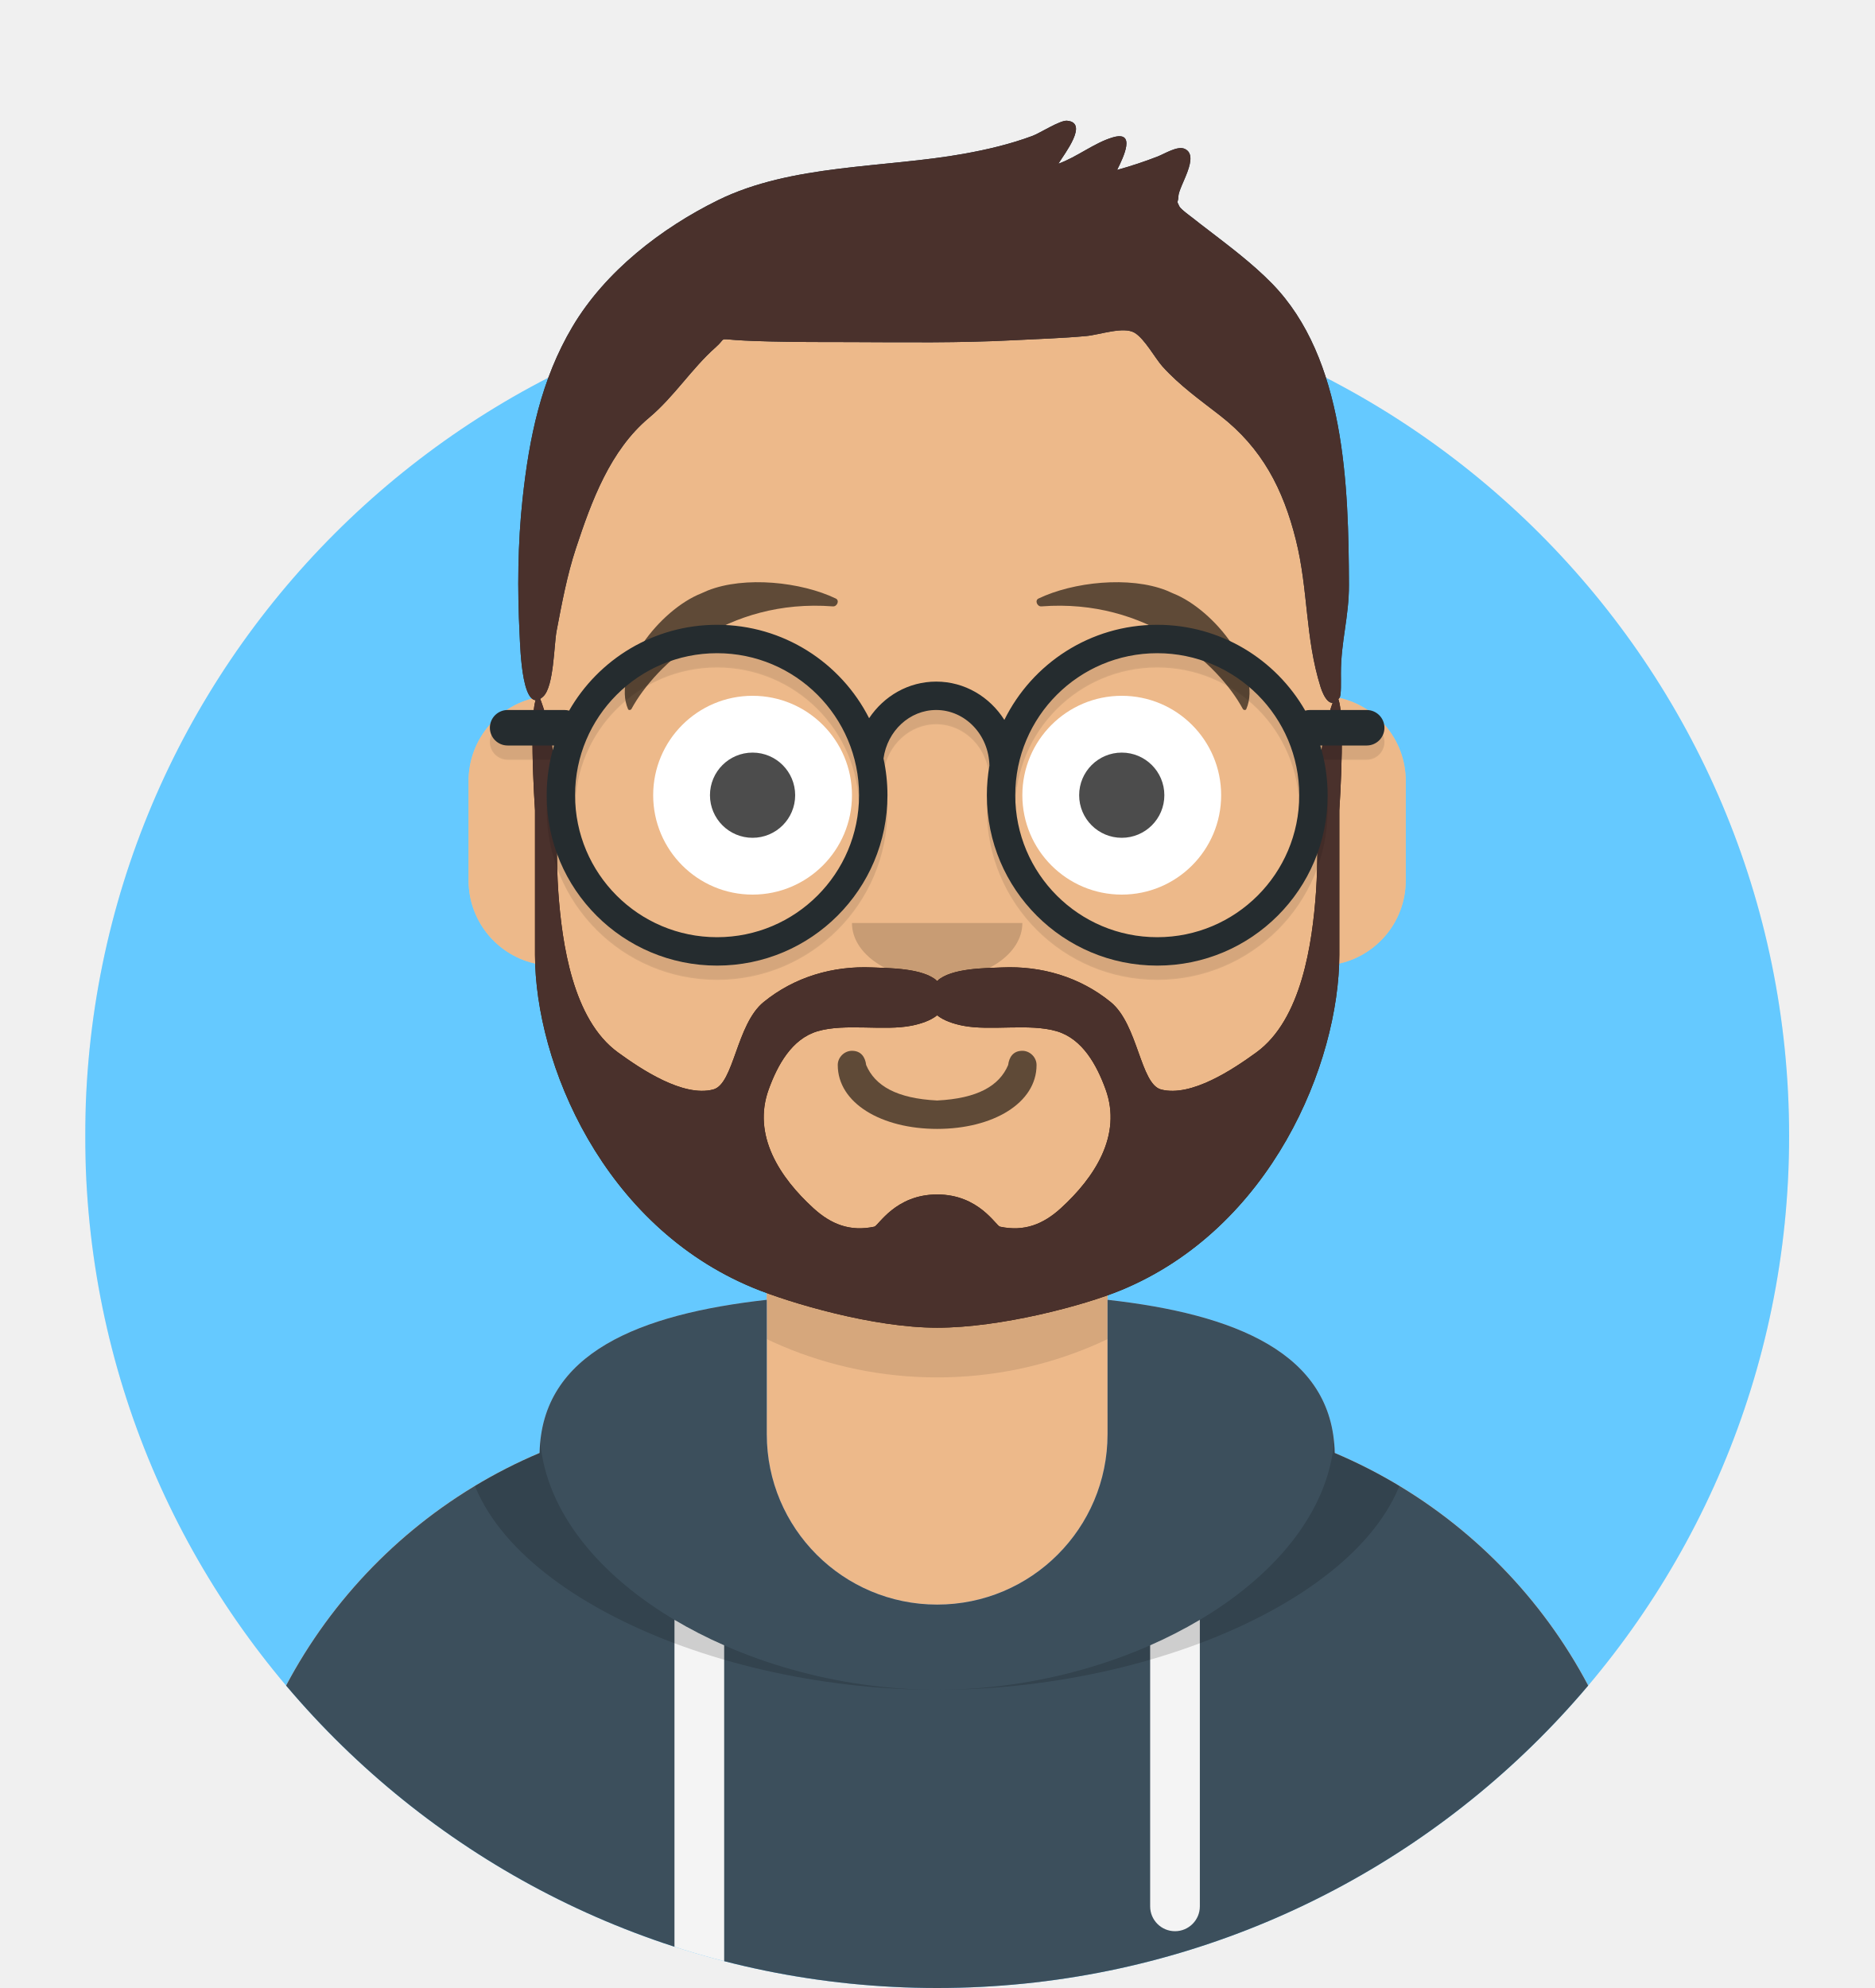
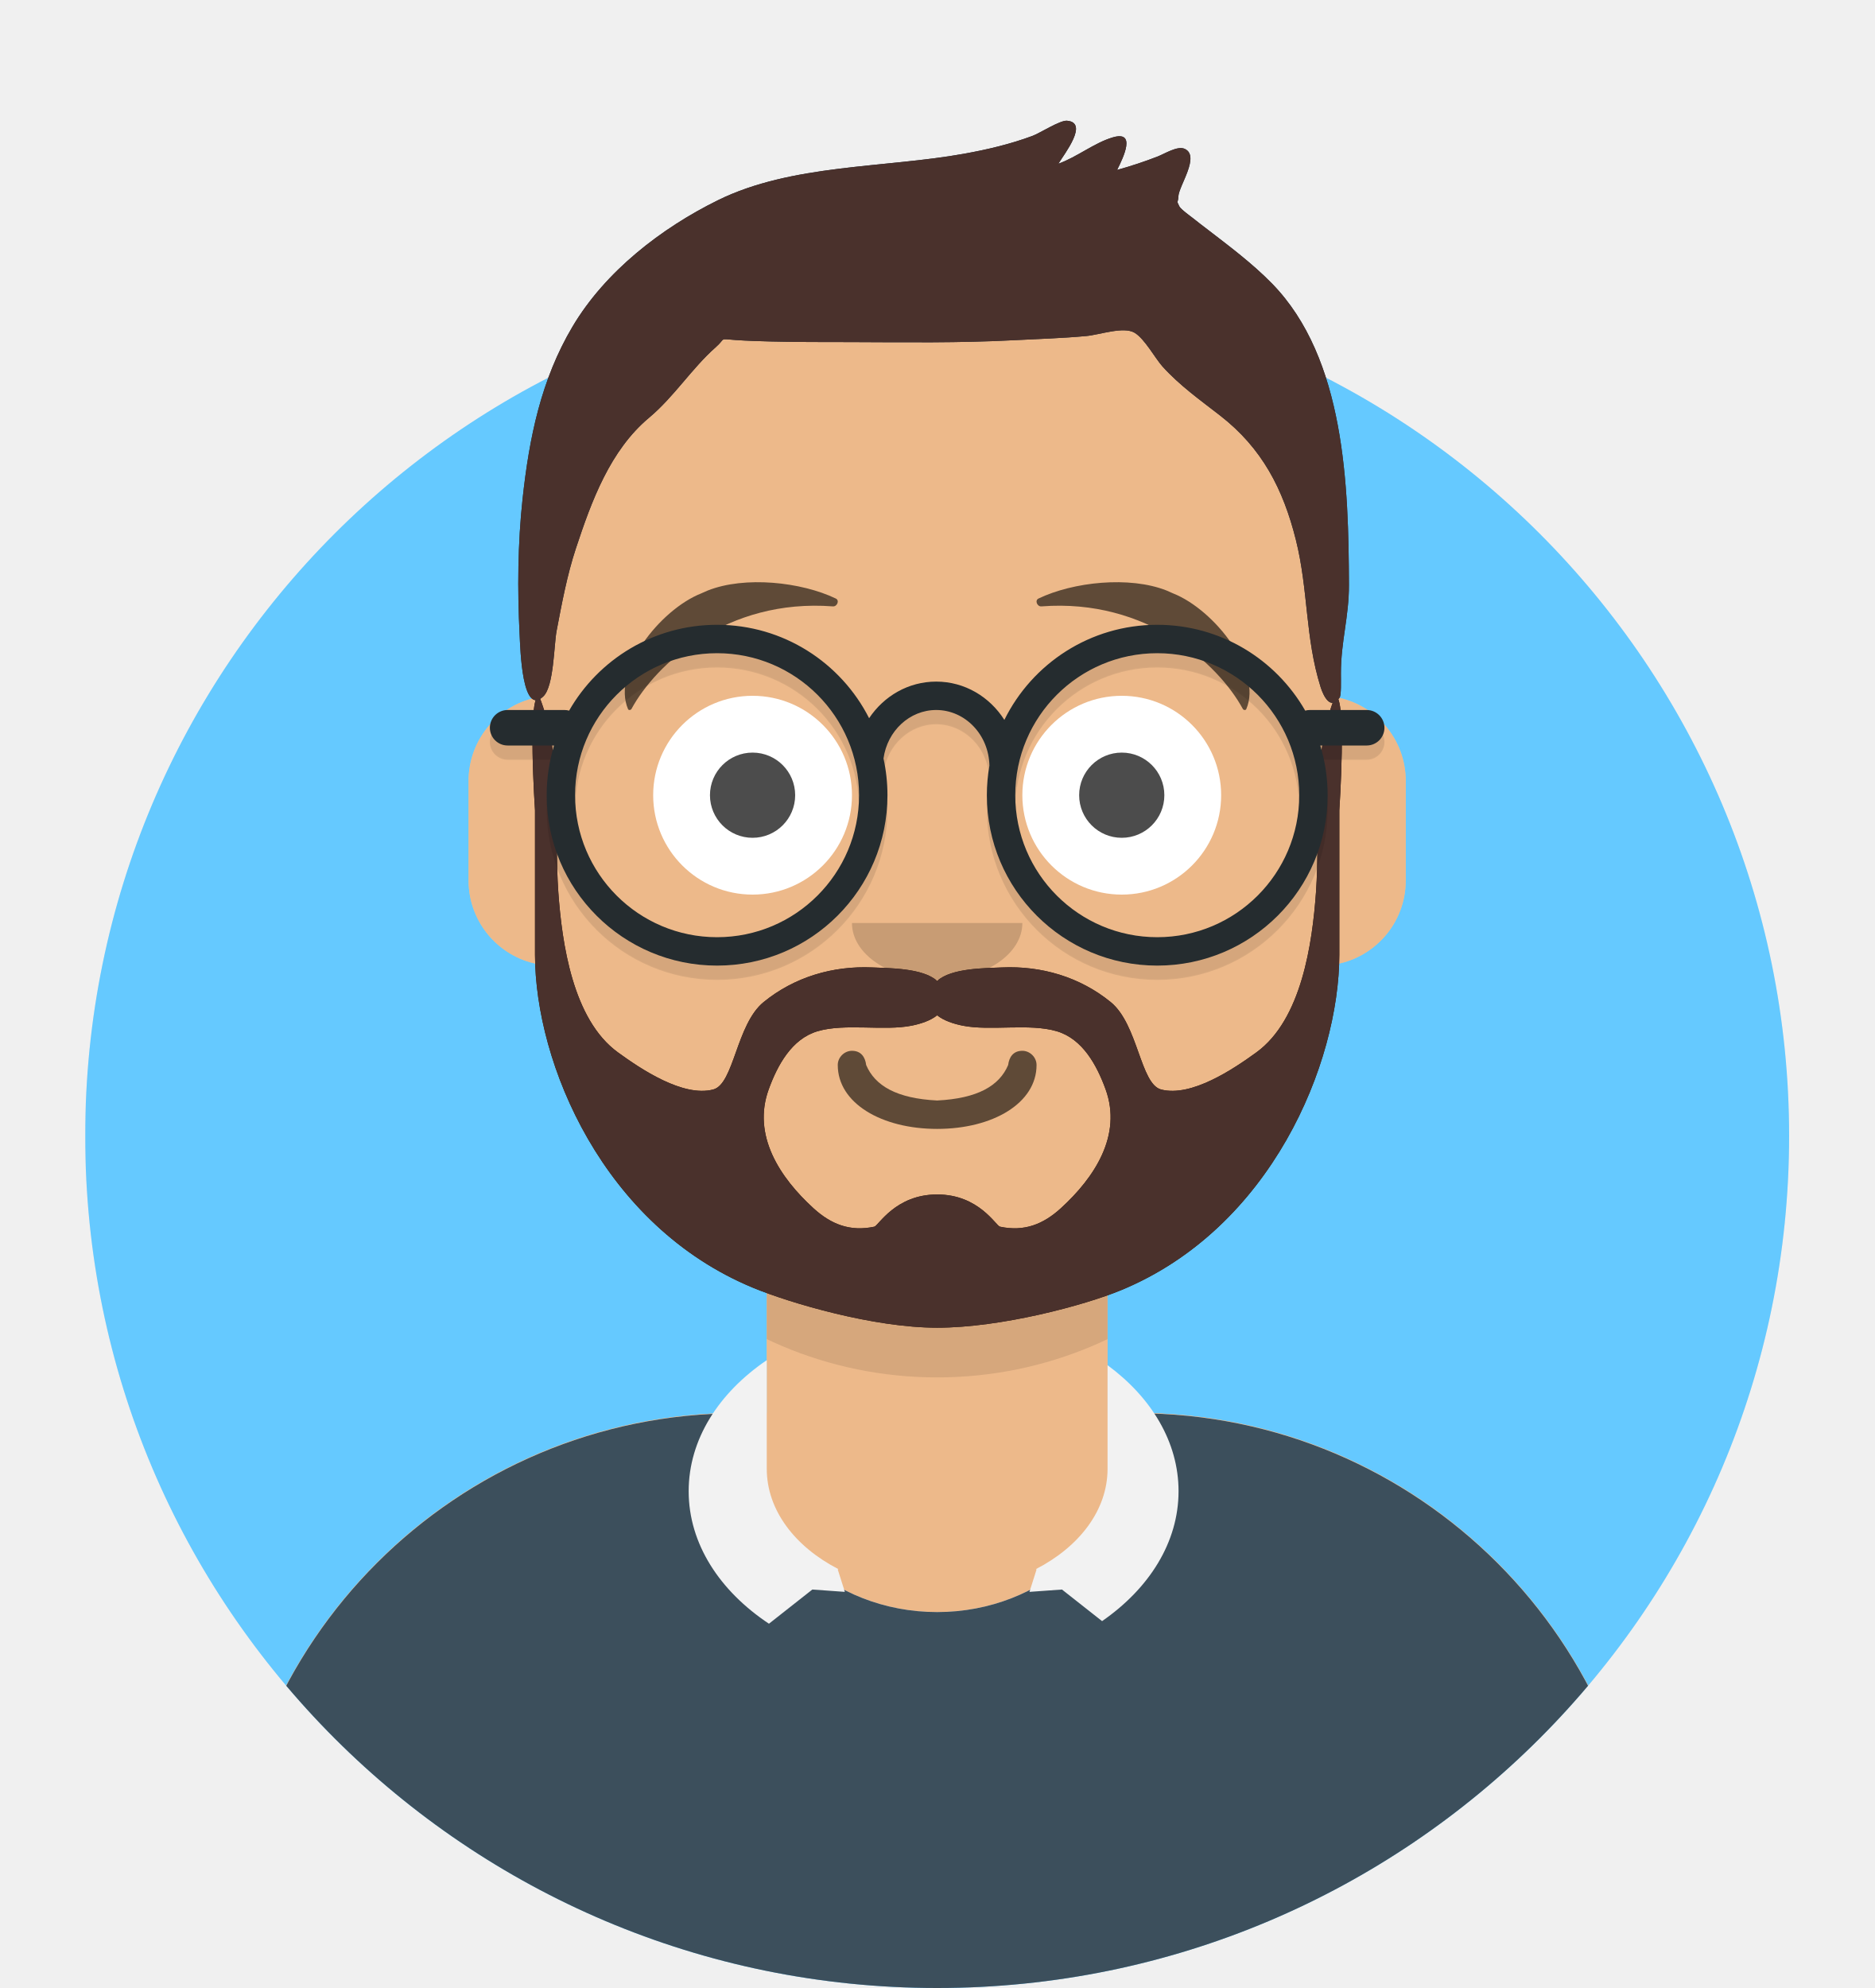
<svg xmlns="http://www.w3.org/2000/svg" xmlns:xlink="http://www.w3.org/1999/xlink" width="264px" height="280px" viewBox="0 0 264 280" version="1.1">
  <defs>
    <circle id="path-1" cx="120" cy="120" r="120" />
    <path d="M12,160 C12,226.274 65.726,280 132,280 C198.274,280 252,226.274 252,160 L264,160 L264,-1.42108547e-14 L-3.19744231e-14,-1.42108547e-14 L-3.19744231e-14,160 L12,160 Z" id="path-3" />
    <path d="M124,144.611 L124,163 L128,163 L128,163 C167.765,163 200,195.235 200,235 L200,244 L0,244 L0,235 C-4.86974701e-15,195.235 32.235,163 72,163 L72,163 L76,163 L76,144.611 C58.763,136.422 46.372,119.687 44.305,99.881 C38.48,99.058 34,94.052 34,88 L34,74 C34,68.054 38.325,63.118 44,62.166 L44,56 L44,56 C44,25.072 69.072,5.68137151e-15 100,0 L100,0 L100,0 C130.928,-5.68137151e-15 156,25.072 156,56 L156,62.166 C161.675,63.118 166,68.054 166,74 L166,88 C166,94.052 161.52,99.058 155.695,99.881 C153.628,119.687 141.237,136.422 124,144.611 Z" id="path-5" />
  </defs>
  <g id="Avataaar" stroke="none" stroke-width="1" fill="none" fill-rule="evenodd">
    <g transform="translate(-825, -1100)" id="Avataaar/Circle">
      <g transform="translate(825, 1100)">
        <g id="Circle" stroke-width="1" fill-rule="evenodd" transform="translate(12, 40)">
          <mask id="mask-2" fill="white">
            <use xlink:href="#path-1" />
          </mask>
          <use id="Circle-Background" fill="#E6E6E6" xlink:href="#path-1" />
          <g id="Color/Palette/Blue-01" mask="url(#mask-2)" fill="#65C9FF">
            <rect id="🖍Color" x="0" y="0" width="240" height="240" />
          </g>
        </g>
        <mask id="mask-4" fill="white">
          <use xlink:href="#path-3" />
        </mask>
        <g id="Mask" />
        <g id="Avataaar" stroke-width="1" fill-rule="evenodd" mask="url(#mask-4)">
          <g id="Body" transform="translate(32, 36)">
            <mask id="mask-6" fill="white">
              <use xlink:href="#path-5" />
            </mask>
            <use fill="#D0C6AC" xlink:href="#path-5" />
            <g id="Skin/👶🏽-03-Brown" mask="url(#mask-6)" fill="#EDB98A">
              <g transform="translate(-32, 0)" id="Color">
                <rect x="0" y="0" width="264" height="244" />
              </g>
            </g>
            <path d="M156,79 L156,102 C156,132.928 130.928,158 100,158 C69.072,158 44,132.928 44,102 L44,79 L44,94 C44,124.928 69.072,150 100,150 C130.928,150 156,124.928 156,94 L156,79 Z" id="Neck-Shadow" fill-opacity="0.1" fill="#000000" mask="url(#mask-6)" />
          </g>
-           <g id="Clothing/Hoodie" transform="translate(0, 170)">
+           <g id="Clothing/Collar-+-Sweater" transform="translate(0, 170)">
            <defs>
-               <path d="M108,13.071 C90.081,15.076 76.28,20.552 76.004,34.645 C50.146,45.568 32,71.165 32,100.999 L32,100.999 L32,110 L232,110 L232,100.999 C232,71.165 213.854,45.568 187.996,34.645 C187.72,20.552 173.919,15.076 156,13.071 L156,32 L156,32 C156,45.255 145.255,56 132,56 L132,56 C118.745,56 108,45.255 108,32 L108,13.071 Z" id="react-path-92" />
+               <path d="M105.192,29.052 L104,29.052 L104,29.052 C64.235,29.052 32,61.287 32,101.052 L32,110 L232,110 L232,101.052 C232,61.287 199.765,29.052 160,29.052 L160,29.052 L158.808,29.052 C158.935,30.035 159,31.036 159,32.052 C159,45.859 146.912,57.052 132,57.052 C117.088,57.052 105,45.859 105,32.052 C105,31.036 105.065,30.035 105.192,29.052 Z" id="react-path-1" />
            </defs>
-             <mask id="react-mask-93" fill="white">
-               <use xlink:href="#react-path-92" />
+             <mask id="react-mask-2" fill="white">
+               <use xlink:href="#react-path-1" />
            </mask>
-             <use id="Hoodie" fill="#B7C1DB" fill-rule="evenodd" xlink:href="#react-path-92" />
-             <g id="Color/Palette/Gray-01" mask="url(#react-mask-93)" fill-rule="evenodd" fill="#3C4F5C">
+             <use id="Clothes" fill="#E6E6E6" fill-rule="evenodd" xlink:href="#react-path-1" />
+             <g id="Color/Palette/Gray-01" mask="url(#react-mask-2)" fill-rule="evenodd" fill="#3C4F5C">
              <rect id="🖍Color" x="0" y="0" width="264" height="110" />
            </g>
-             <path d="M102,61.739 L102,110 L95,110 L95,58.15 C97.204,59.46 99.547,60.661 102,61.739 Z M169,58.15 L169,98.5 C169,100.433 167.433,102 165.5,102 C163.567,102 162,100.433 162,98.5 L162,61.739 C164.453,60.661 166.796,59.46 169,58.15 Z" id="Straps" fill="#F4F4F4" fill-rule="evenodd" mask="url(#react-mask-93)" />
-             <path d="M90.96,12.724 C75.909,15.571 65.5,21.243 65.5,32.308 C65.5,52.02 98.538,68 132,68 C165.462,68 198.5,52.02 198.5,32.308 C198.5,21.243 188.091,15.571 173.04,12.724 C182.125,16.074 188,21.706 188,31.077 C188,51.469 160.179,68 132,68 C103.821,68 76,51.469 76,31.077 C76,21.706 81.875,16.074 90.96,12.724 Z" id="Shadow" fill-opacity="0.16" fill="#000000" fill-rule="evenodd" mask="url(#react-mask-93)" />
+             <path d="M156,22.279 C162.182,26.835 166,33.106 166,40.028 C166,47.233 161.863,53.733 155.229,58.327 L149.579,53.876 L145,54.208 L146,51.057 L145.922,50.996 C152.022,47.853 156,42.7 156,36.877 L156,22.279 Z M108,21.571 C101.233,26.174 97,32.74 97,40.028 C97,47.426 101.362,54.08 108.308,58.692 L114.421,53.876 L119,54.208 L118,51.057 L118.078,50.996 C111.978,47.853 108,42.7 108,36.877 L108,21.571 Z" id="Collar" fill="#F2F2F2" fill-rule="evenodd" />
          </g>
          <g id="Face" transform="translate(76, 82)" fill="#000000">
            <g id="Mouth/Twinkle" transform="translate(2, 52)" fill-opacity="0.6" fill-rule="nonzero" fill="#000000">
              <path d="M40,16 C40,21.372 46.158,25 54,25 C61.842,25 68,21.372 68,16 C68,14.895 67.05,14 66,14 C64.707,14 64.13,14.905 64,16 C62.758,18.938 59.683,20.716 54,21 C48.317,20.716 45.242,18.938 44,16 C43.87,14.905 43.293,14 42,14 C40.95,14 40,14.895 40,16 Z" id="Mouth" />
            </g>
            <g id="Nose/Default" transform="translate(28, 40)" fill-opacity="0.16">
              <path d="M16,8 C16,12.418 21.373,16 28,16 L28,16 C34.627,16 40,12.418 40,8" id="Nose" />
            </g>
            <g id="Eyes/Surprised-😳" transform="translate(0, 8)">
              <circle id="The-White-Stuff" fill="#FFFFFF" cx="30" cy="22" r="14" />
              <circle id="Eye-Ball" fill="#FFFFFF" cx="82" cy="22" r="14" />
              <circle id="Eye" fill-opacity="0.7" fill="#000000" cx="30" cy="22" r="6" />
              <circle id="Eye" fill-opacity="0.7" fill="#000000" cx="82" cy="22" r="6" />
            </g>
            <g id="Eyebrow/Natural/Raised-Excited-Natural" fill-opacity="0.6">
              <path d="M22.766,1.578 L23.677,1.176 C28.919,-0.905 36.865,-0.033 41.723,2.299 C42.29,2.571 41.902,3.452 41.321,3.407 C26.402,2.256 16.358,11.553 12.946,17.847 C12.845,18.034 12.539,18.055 12.464,17.881 C10.156,12.562 16.913,3.896 22.766,1.578 Z" id="Eye-Browse-Reddit" />
              <path d="M80.766,1.578 L81.677,1.176 C86.919,-0.905 94.865,-0.033 99.723,2.299 C100.29,2.571 99.902,3.452 99.321,3.407 C84.402,2.256 74.358,11.553 70.946,17.847 C70.845,18.034 70.539,18.055 70.464,17.881 C68.156,12.562 74.913,3.896 80.766,1.578 Z" id="Eye-Browse-Reddit" transform="translate(85, 9) scale(-1, 1) translate(-85, -9) " />
            </g>
          </g>
          <g id="Top" stroke-width="1" fill-rule="evenodd">
            <defs>
-               <rect id="react-path-66" x="0" y="0" width="264" height="280" />
-               <path d="M180.15,39.92 C177.39,37.1 174.186,34.707 171.069,32.307 C170.382,31.777 169.683,31.261 169.011,30.712 C168.858,30.587 167.292,29.466 167.105,29.053 C166.654,28.06 166.915,28.833 166.977,27.649 C167.056,26.151 170.111,21.919 167.831,20.949 C166.828,20.522 165.04,21.658 164.078,22.033 C162.196,22.767 160.292,23.393 158.347,23.933 C159.279,22.076 161.055,18.359 157.716,19.354 C155.114,20.129 152.69,22.122 150.076,23.059 C150.941,21.642 154.4,17.248 151.274,17.002 C150.302,16.926 147.471,18.75 146.424,19.14 C143.287,20.305 140.083,21.059 136.79,21.653 C125.592,23.671 112.497,23.095 102.137,28.193 C94.149,32.124 86.263,38.222 81.648,45.988 C77.201,53.473 75.538,61.664 74.607,70.241 C73.924,76.536 73.868,83.043 74.188,89.36 C74.292,91.43 74.525,100.971 77.532,98.081 C79.03,96.642 79.019,90.828 79.396,88.86 C80.147,84.945 80.87,81.013 82.122,77.223 C84.328,70.544 86.931,63.43 92.427,58.83 C95.954,55.878 98.431,51.889 101.806,48.911 C103.322,47.574 102.165,47.713 104.603,47.889 C106.241,48.006 107.885,48.051 109.526,48.094 C113.322,48.193 117.124,48.168 120.921,48.181 C128.568,48.209 136.179,48.317 143.819,47.916 C147.214,47.739 150.618,47.642 154.004,47.328 C155.895,47.153 159.251,45.941 160.808,46.867 C162.233,47.714 163.713,50.482 164.736,51.615 C167.154,54.294 170.036,56.339 172.862,58.535 C178.757,63.115 181.732,68.867 183.523,76.023 C185.306,83.153 184.806,89.768 187.013,96.785 C187.402,98.018 188.429,100.145 189.695,98.239 C189.93,97.885 189.87,95.939 189.87,94.819 C189.87,90.3 191.014,86.908 191,82.359 C190.944,68.527 190.496,50.491 180.15,39.92 Z" id="react-path-65" />
-               <filter x="-0.8%" y="-2.0%" width="101.5%" height="108.0%" filterUnits="objectBoundingBox" id="react-filter-62">
+               <rect id="react-path-7" x="0" y="0" width="264" height="280" />
+               <path d="M180.15,39.92 C177.39,37.1 174.186,34.707 171.069,32.307 C170.382,31.777 169.683,31.261 169.011,30.712 C168.858,30.587 167.292,29.466 167.105,29.053 C166.654,28.06 166.915,28.833 166.977,27.649 C167.056,26.151 170.111,21.919 167.831,20.949 C166.828,20.522 165.04,21.658 164.078,22.033 C162.196,22.767 160.292,23.393 158.347,23.933 C159.279,22.076 161.055,18.359 157.716,19.354 C155.114,20.129 152.69,22.122 150.076,23.059 C150.941,21.642 154.4,17.248 151.274,17.002 C150.302,16.926 147.471,18.75 146.424,19.14 C143.287,20.305 140.083,21.059 136.79,21.653 C125.592,23.671 112.497,23.095 102.137,28.193 C94.149,32.124 86.263,38.222 81.648,45.988 C77.201,53.473 75.538,61.664 74.607,70.241 C73.924,76.536 73.868,83.043 74.188,89.36 C74.292,91.43 74.525,100.971 77.532,98.081 C79.03,96.642 79.019,90.828 79.396,88.86 C80.147,84.945 80.87,81.013 82.122,77.223 C84.328,70.544 86.931,63.43 92.427,58.83 C95.954,55.878 98.431,51.889 101.806,48.911 C103.322,47.574 102.165,47.713 104.603,47.889 C106.241,48.006 107.885,48.051 109.526,48.094 C113.322,48.193 117.124,48.168 120.921,48.181 C128.568,48.209 136.179,48.317 143.819,47.916 C147.214,47.739 150.618,47.642 154.004,47.328 C155.895,47.153 159.251,45.941 160.808,46.867 C162.233,47.714 163.713,50.482 164.736,51.615 C167.154,54.294 170.036,56.339 172.862,58.535 C178.757,63.115 181.732,68.867 183.523,76.023 C185.306,83.153 184.806,89.768 187.013,96.785 C187.402,98.018 188.429,100.145 189.695,98.239 C189.93,97.885 189.87,95.939 189.87,94.819 C189.87,90.3 191.014,86.908 191,82.359 C190.944,68.527 190.496,50.491 180.15,39.92 Z" id="react-path-6" />
+               <filter x="-0.8%" y="-2.0%" width="101.5%" height="108.0%" filterUnits="objectBoundingBox" id="react-filter-3">
                <feOffset dx="0" dy="2" in="SourceAlpha" result="shadowOffsetOuter1" />
                <feColorMatrix values="0 0 0 0 0   0 0 0 0 0   0 0 0 0 0  0 0 0 0.16 0" type="matrix" in="shadowOffsetOuter1" result="shadowMatrixOuter1" />
                <feMerge>
                  <feMergeNode in="shadowMatrixOuter1" />
                  <feMergeNode in="SourceGraphic" />
                </feMerge>
              </filter>
            </defs>
-             <mask id="react-mask-64" fill="white">
-               <use xlink:href="#react-path-66" />
+             <mask id="react-mask-5" fill="white">
+               <use xlink:href="#react-path-7" />
            </mask>
            <g id="Mask" />
-             <g id="Top/Short-Hair/Short-Flat" mask="url(#react-mask-64)">
+             <g id="Top/Short-Hair/Short-Flat" mask="url(#react-mask-5)">
              <g transform="translate(-1, 0)">
                <g id="Facial-Hair/Beard-Light" transform="translate(49, 72)">
                  <defs>
-                     <path d="M101.428,98.169 C98.915,100.463 96.237,101.494 92.853,100.773 C92.271,100.649 89.896,96.235 84,96.235 C78.103,96.235 75.729,100.649 75.147,100.773 C71.762,101.494 69.085,100.463 66.571,98.169 C61.846,93.856 57.917,87.908 60.278,81.419 C61.508,78.037 63.51,74.324 67.151,73.246 C71.038,72.096 76.497,73.244 80.415,72.458 C81.684,72.204 83.071,71.751 84,71 C84.929,71.751 86.316,72.204 87.585,72.458 C91.503,73.244 96.961,72.096 100.849,73.246 C104.49,74.324 106.491,78.037 107.722,81.419 C110.083,87.908 106.154,93.856 101.428,98.169 M140.081,26 C136.671,34.4 137.988,44.858 137.357,53.676 C136.844,60.843 135.337,71.586 128.973,76.215 C125.718,78.582 119.794,82.56 115.542,81.45 C112.615,80.686 112.302,72.29 108.455,69.147 C104.092,65.582 98.643,64.016 93.149,64.258 C90.779,64.362 85.984,64.337 84,66.16 C82.016,64.337 77.222,64.362 74.851,64.258 C69.357,64.016 63.908,65.582 59.545,69.147 C55.698,72.29 55.386,80.686 52.458,81.45 C48.206,82.56 42.282,78.582 39.027,76.215 C32.662,71.586 31.156,60.843 30.643,53.676 C30.012,44.858 31.329,34.4 27.919,26 C26.26,26 27.354,42.129 27.354,42.129 L27.354,62.485 C27.386,77.773 36.935,100.655 58.108,109.393 C63.286,111.53 75.015,115 84,115 C92.985,115 104.714,111.86 109.892,109.723 C131.065,100.986 140.614,77.773 140.646,62.485 L140.646,42.129 C140.646,42.129 141.74,26 140.081,26" id="react-path-81" />
+                     <path d="M101.428,98.169 C98.915,100.463 96.237,101.494 92.853,100.773 C92.271,100.649 89.896,96.235 84,96.235 C78.103,96.235 75.729,100.649 75.147,100.773 C71.762,101.494 69.085,100.463 66.571,98.169 C61.846,93.856 57.917,87.908 60.278,81.419 C61.508,78.037 63.51,74.324 67.151,73.246 C71.038,72.096 76.497,73.244 80.415,72.458 C81.684,72.204 83.071,71.751 84,71 C84.929,71.751 86.316,72.204 87.585,72.458 C91.503,73.244 96.961,72.096 100.849,73.246 C104.49,74.324 106.491,78.037 107.722,81.419 C110.083,87.908 106.154,93.856 101.428,98.169 M140.081,26 C136.671,34.4 137.988,44.858 137.357,53.676 C136.844,60.843 135.337,71.586 128.973,76.215 C125.718,78.582 119.794,82.56 115.542,81.45 C112.615,80.686 112.302,72.29 108.455,69.147 C104.092,65.582 98.643,64.016 93.149,64.258 C90.779,64.362 85.984,64.337 84,66.16 C82.016,64.337 77.222,64.362 74.851,64.258 C69.357,64.016 63.908,65.582 59.545,69.147 C55.698,72.29 55.386,80.686 52.458,81.45 C48.206,82.56 42.282,78.582 39.027,76.215 C32.662,71.586 31.156,60.843 30.643,53.676 C30.012,44.858 31.329,34.4 27.919,26 C26.26,26 27.354,42.129 27.354,42.129 L27.354,62.485 C27.386,77.773 36.935,100.655 58.108,109.393 C63.286,111.53 75.015,115 84,115 C92.985,115 104.714,111.86 109.892,109.723 C131.065,100.986 140.614,77.773 140.646,62.485 L140.646,42.129 C140.646,42.129 141.74,26 140.081,26" id="react-path-9" />
                  </defs>
-                   <mask id="react-mask-80" fill="white">
-                     <use xlink:href="#react-path-81" />
+                   <mask id="react-mask-8" fill="white">
+                     <use xlink:href="#react-path-9" />
                  </mask>
-                   <use id="Lite-Beard" fill="#331B0C" fill-rule="evenodd" xlink:href="#react-path-81" />
-                   <g id="Color/Hair/Brown" mask="url(#react-mask-80)" fill="#4A312C">
+                   <use id="Lite-Beard" fill="#331B0C" fill-rule="evenodd" xlink:href="#react-path-9" />
+                   <g id="Color/Hair/Brown" mask="url(#react-mask-8)" fill="#4A312C">
                    <g transform="translate(-32, 0)" id="Color">
                      <rect x="0" y="0" width="264" height="244" />
                    </g>
                  </g>
                </g>
-                 <mask id="react-mask-63" fill="white">
-                   <use xlink:href="#react-path-65" />
+                 <mask id="react-mask-4" fill="white">
+                   <use xlink:href="#react-path-6" />
                </mask>
-                 <use id="Short-Hair" stroke="none" fill="#1F3140" fill-rule="evenodd" xlink:href="#react-path-65" />
-                 <g id="Skin/👶🏽-03-Brown" mask="url(#react-mask-63)" fill="#4A312C">
+                 <use id="Short-Hair" stroke="none" fill="#1F3140" fill-rule="evenodd" xlink:href="#react-path-6" />
+                 <g id="Skin/👶🏽-03-Brown" mask="url(#react-mask-4)" fill="#4A312C">
                  <g transform="translate(0, 0) " id="Color">
                    <rect x="0" y="0" width="264" height="280" />
                  </g>
                </g>
                <g id="Top/_Resources/Round" fill="none" transform="translate(62, 85)">
                  <defs>
-                     <path d="M80.465,16.394 C84.38,8.459 92.553,3 102,3 C110.92,3 118.703,7.866 122.84,15.088 C123.05,15.031 123.272,15 123.5,15 L131.5,15 C132.881,15 134,16.119 134,17.5 C134,18.881 132.881,20 131.5,20 L124.963,20 C125.637,22.215 126,24.565 126,27 C126,40.255 115.255,51 102,51 C88.745,51 78,40.255 78,27 C78,25.578 78.124,24.185 78.361,22.831 C78.276,18.455 74.914,15 70.862,15 C67.126,15 63.975,17.94 63.442,21.83 C63.807,23.495 64,25.225 64,27 C64,40.255 53.255,51 40,51 C26.745,51 16,40.255 16,27 C16,24.565 16.363,22.215 17.037,20 L10.5,20 C9.119,20 8,18.881 8,17.5 C8,16.119 9.119,15 10.5,15 L10.5,15 L18.5,15 C18.728,15 18.95,15.031 19.16,15.088 C23.297,7.866 31.08,3 40,3 C49.352,3 57.455,8.349 61.416,16.155 C63.493,13.039 66.949,11 70.862,11 C74.875,11 78.407,13.144 80.465,16.394 Z M40,47 C51.046,47 60,38.046 60,27 C60,15.954 51.046,7 40,7 C28.954,7 20,15.954 20,27 C20,38.046 28.954,47 40,47 Z M102,47 C113.046,47 122,38.046 122,27 C122,15.954 113.046,7 102,7 C90.954,7 82,15.954 82,27 C82,38.046 90.954,47 102,47 Z" id="react-path-76" />
-                     <filter x="-0.8%" y="-2.1%" width="101.6%" height="108.3%" filterUnits="objectBoundingBox" id="react-filter-77">
+                     <path d="M80.465,16.394 C84.38,8.459 92.553,3 102,3 C110.92,3 118.703,7.866 122.84,15.088 C123.05,15.031 123.272,15 123.5,15 L131.5,15 C132.881,15 134,16.119 134,17.5 C134,18.881 132.881,20 131.5,20 L124.963,20 C125.637,22.215 126,24.565 126,27 C126,40.255 115.255,51 102,51 C88.745,51 78,40.255 78,27 C78,25.578 78.124,24.185 78.361,22.831 C78.276,18.455 74.914,15 70.862,15 C67.126,15 63.975,17.94 63.442,21.83 C63.807,23.495 64,25.225 64,27 C64,40.255 53.255,51 40,51 C26.745,51 16,40.255 16,27 C16,24.565 16.363,22.215 17.037,20 L10.5,20 C9.119,20 8,18.881 8,17.5 C8,16.119 9.119,15 10.5,15 L10.5,15 L18.5,15 C18.728,15 18.95,15.031 19.16,15.088 C23.297,7.866 31.08,3 40,3 C49.352,3 57.455,8.349 61.416,16.155 C63.493,13.039 66.949,11 70.862,11 C74.875,11 78.407,13.144 80.465,16.394 Z M40,47 C51.046,47 60,38.046 60,27 C60,15.954 51.046,7 40,7 C28.954,7 20,15.954 20,27 C20,38.046 28.954,47 40,47 Z M102,47 C113.046,47 122,38.046 122,27 C122,15.954 113.046,7 102,7 C90.954,7 82,15.954 82,27 C82,38.046 90.954,47 102,47 Z" id="react-path-10" />
+                     <filter x="-0.8%" y="-2.1%" width="101.6%" height="108.3%" filterUnits="objectBoundingBox" id="react-filter-11">
                      <feOffset dx="0" dy="2" in="SourceAlpha" result="shadowOffsetOuter1" />
                      <feColorMatrix values="0 0 0 0 0   0 0 0 0 0   0 0 0 0 0  0 0 0 0.1 0" type="matrix" in="shadowOffsetOuter1" />
                    </filter>
                  </defs>
                  <g id="Lennon-Glasses">
-                     <use fill="black" fill-opacity="1" filter="url(#react-filter-77)" xlink:href="#react-path-76" />
-                     <use fill="#252C2F" fill-rule="evenodd" xlink:href="#react-path-76" />
+                     <use fill="black" fill-opacity="1" filter="url(#react-filter-11)" xlink:href="#react-path-10" />
+                     <use fill="#252C2F" fill-rule="evenodd" xlink:href="#react-path-10" />
                  </g>
                </g>
              </g>
            </g>
          </g>
        </g>
      </g>
    </g>
  </g>
</svg>
